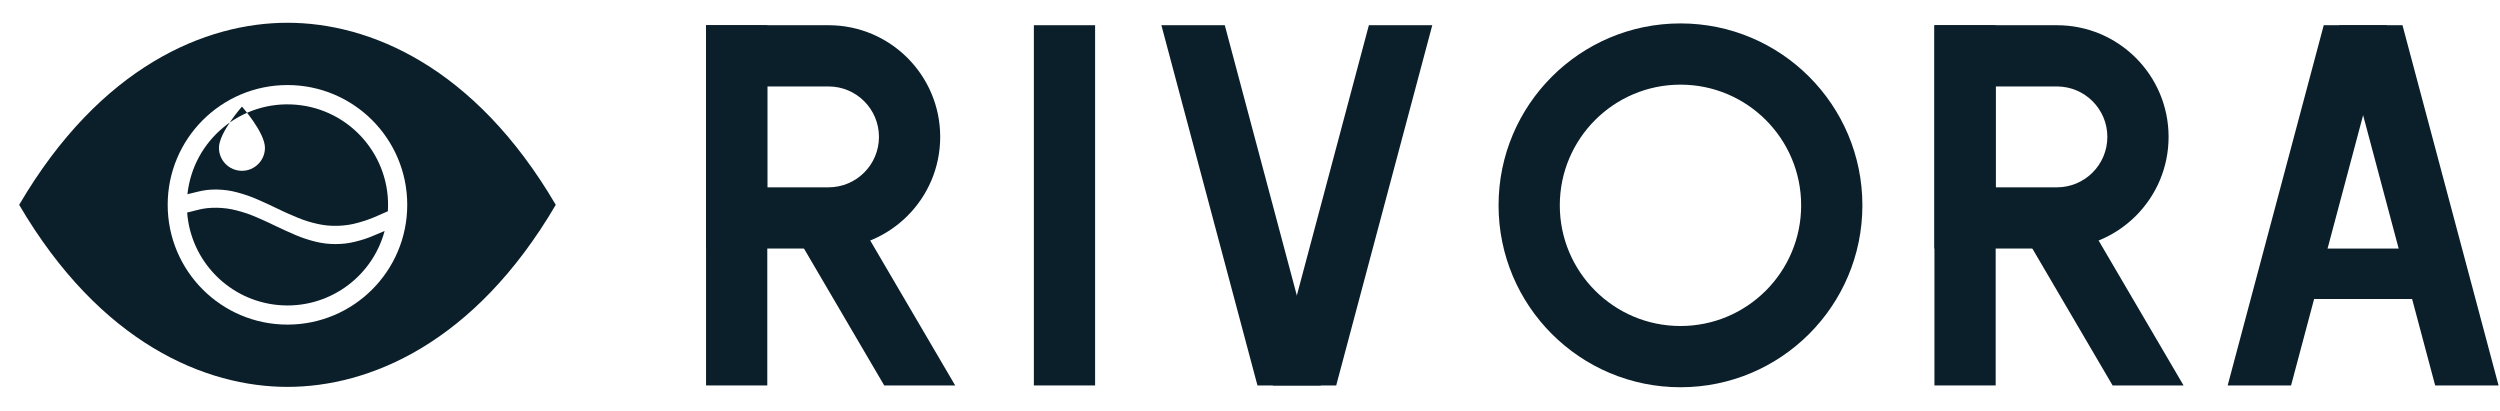
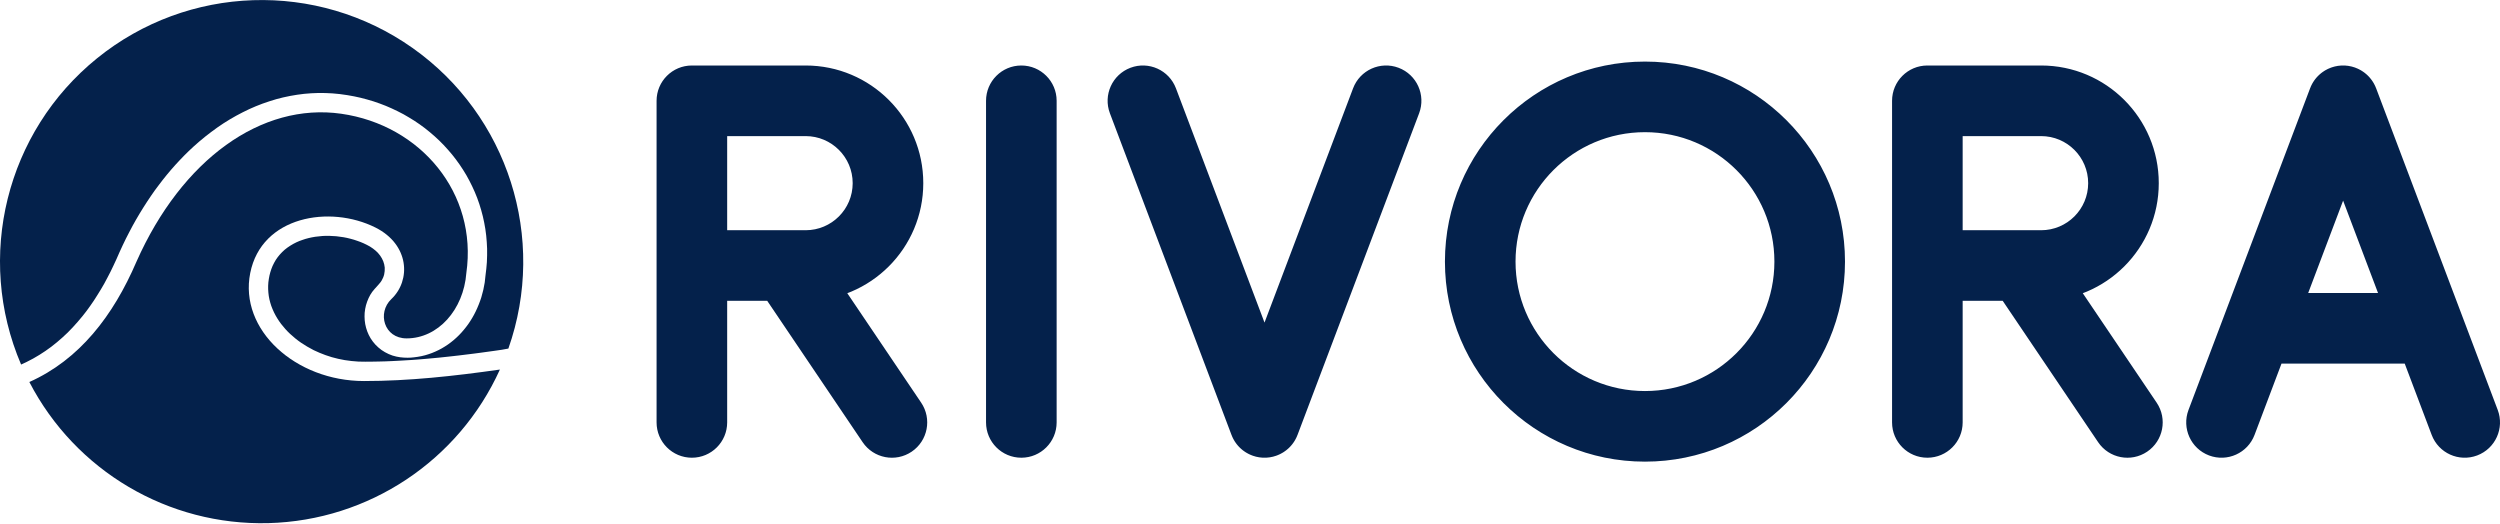
- <svg xmlns="http://www.w3.org/2000/svg" viewBox="0 -1 694 114" role="img" aria-label="RIVORA">
-   <g transform="scale(1.33)">
-     <path fill="#0B1F2A" fill-rule="evenodd" d="M4 42C21 13 43 4 60 4S99 13 116 42C99 71 77 80 60 80S21 71 4 42ZM35 42a25 25 0 1 0 50 0a25 25 0 1 0 -50 0Z" />
-     <path fill="#0B1F2A" fill-rule="evenodd" d="M39.12 39.79C40.51 39.49 41.91 39.02 43.3 38.89C44.7 38.75 46.09 38.79 47.48 38.98C48.88 39.18 50.27 39.59 51.67 40.06C53.06 40.53 54.46 41.2 55.85 41.82C57.25 42.44 58.64 43.19 60.04 43.79C61.43 44.39 62.83 45.02 64.22 45.44C65.62 45.86 67.01 46.2 68.41 46.32C69.8 46.45 71.19 46.4 72.59 46.2C73.98 46 75.38 45.58 76.77 45.1C78.17 44.63 79.56 43.92 80.96 43.33A21 21 0 0 0 39.12 39.79ZM50.5 21.5c0 0-4.8 5.4-4.8 8.6a4.8 4.8 0 0 0 9.6 0c0-3.2-4.8-8.6-4.8-8.6Z" />
-     <path fill="#0B1F2A" d="M39.06 43.61C40.44 43.31 41.81 42.84 43.18 42.7C44.56 42.56 45.93 42.58 47.31 42.76C48.68 42.94 50.05 43.32 51.43 43.77C52.8 44.23 54.18 44.87 55.55 45.48C56.92 46.09 58.3 46.82 59.67 47.42C61.05 48.03 62.42 48.66 63.79 49.1C65.17 49.54 66.54 49.91 67.92 50.07C69.29 50.23 70.66 50.23 72.04 50.08C73.41 49.92 74.79 49.56 76.16 49.12C77.53 48.68 78.91 48 80.28 47.45A21 21 0 0 1 39.06 43.61Z" />
+ <svg xmlns="http://www.w3.org/2000/svg" viewBox="0 -16.7 637.4 133.4" role="img" aria-label="RIVORA">
+   <g transform="translate(-5.8 -22.5) scale(1.45)" fill="#04214B">
+     <path d="M7.71 68.1C7.88 68.02 8.35 67.81 8.71 67.63C9.06 67.45 9.47 67.24 9.84 67.04C10.21 66.83 10.57 66.62 10.93 66.4C11.29 66.17 11.64 65.94 11.99 65.71C12.34 65.47 12.68 65.22 13.02 64.97C13.35 64.72 13.68 64.45 14.01 64.18C14.33 63.91 14.65 63.64 14.97 63.35C15.29 63.07 15.6 62.78 15.9 62.48C16.21 62.17 16.51 61.87 16.8 61.55C17.1 61.24 17.39 60.91 17.67 60.58C17.96 60.25 18.26 59.89 18.52 59.57C18.77 59.26 18.97 58.99 19.2 58.7C19.42 58.4 19.64 58.1 19.86 57.79C20.08 57.48 20.29 57.17 20.5 56.86C20.71 56.54 20.92 56.22 21.12 55.89C21.33 55.57 21.53 55.24 21.73 54.9C21.93 54.57 22.12 54.23 22.32 53.89C22.51 53.54 22.7 53.2 22.88 52.84C23.07 52.49 23.25 52.14 23.43 51.78C23.61 51.42 23.79 51.05 23.96 50.68C24.14 50.31 24.3 49.95 24.48 49.56C24.66 49.16 24.85 48.71 25.03 48.31C25.21 47.91 25.39 47.53 25.57 47.14C25.75 46.76 25.94 46.37 26.13 45.98C26.32 45.6 26.51 45.22 26.71 44.85C26.9 44.47 27.1 44.1 27.3 43.73C27.5 43.37 27.71 43 27.91 42.64C28.12 42.28 28.33 41.93 28.54 41.57C28.75 41.22 28.96 40.87 29.18 40.53C29.4 40.18 29.62 39.84 29.84 39.5C30.06 39.16 30.28 38.83 30.51 38.5C30.73 38.17 30.96 37.84 31.19 37.52C31.43 37.2 31.66 36.88 31.9 36.57C32.13 36.25 32.37 35.94 32.61 35.64C32.85 35.33 33.09 35.03 33.34 34.73C33.58 34.43 33.83 34.14 34.08 33.85C34.33 33.56 34.58 33.27 34.84 32.99C35.09 32.71 35.35 32.43 35.61 32.16C35.86 31.89 36.13 31.62 36.39 31.35C36.65 31.09 36.92 30.83 37.18 30.57C37.45 30.31 37.68 30.09 37.99 29.81C38.29 29.54 38.67 29.2 39.01 28.91C39.36 28.61 39.71 28.32 40.06 28.04C40.41 27.76 40.76 27.48 41.12 27.22C41.47 26.95 41.83 26.69 42.2 26.43C42.56 26.18 42.92 25.93 43.29 25.69C43.66 25.46 44.03 25.22 44.4 25C44.78 24.78 45.15 24.56 45.53 24.35C45.91 24.14 46.29 23.94 46.67 23.75C47.05 23.55 47.44 23.37 47.82 23.19C48.21 23.01 48.6 22.84 48.99 22.68C49.38 22.52 49.78 22.36 50.17 22.22C50.57 22.07 50.97 21.94 51.37 21.81C51.77 21.68 52.17 21.56 52.57 21.44C52.97 21.33 53.38 21.23 53.78 21.13C54.19 21.03 54.6 20.95 55.01 20.87C55.42 20.79 55.83 20.72 56.24 20.66C56.65 20.6 57.06 20.55 57.48 20.5C57.89 20.46 58.3 20.43 58.72 20.4C59.14 20.38 59.55 20.36 59.97 20.35C60.39 20.34 60.8 20.35 61.22 20.36C61.64 20.37 62.05 20.39 62.47 20.42C62.89 20.45 63.3 20.49 63.74 20.54C64.17 20.59 64.66 20.66 65.08 20.73C65.5 20.79 65.86 20.86 66.25 20.94C66.63 21.01 67.02 21.1 67.4 21.19C67.78 21.28 68.16 21.38 68.54 21.49C68.92 21.59 69.29 21.71 69.66 21.82C70.03 21.94 70.39 22.07 70.76 22.2C71.12 22.33 71.48 22.47 71.83 22.61C72.19 22.76 72.54 22.91 72.89 23.07C73.23 23.22 73.58 23.39 73.92 23.56C74.26 23.73 74.59 23.9 74.93 24.08C75.26 24.26 75.59 24.45 75.91 24.65C76.23 24.84 76.55 25.04 76.87 25.24C77.18 25.45 77.49 25.66 77.8 25.87C78.1 26.09 78.4 26.31 78.7 26.53C78.99 26.76 79.29 26.99 79.57 27.23C79.86 27.47 80.14 27.71 80.42 27.96C80.69 28.2 80.96 28.46 81.23 28.71C81.5 28.97 81.76 29.23 82.01 29.5C82.27 29.77 82.52 30.04 82.76 30.32C83.01 30.59 83.25 30.88 83.48 31.16C83.71 31.45 83.94 31.74 84.16 32.03C84.39 32.33 84.6 32.63 84.81 32.93C85.02 33.23 85.23 33.54 85.42 33.85C85.62 34.16 85.81 34.48 86 34.8C86.18 35.12 86.36 35.44 86.53 35.77C86.71 36.1 86.87 36.43 87.03 36.77C87.19 37.1 87.34 37.44 87.49 37.78C87.63 38.12 87.77 38.47 87.91 38.82C88.04 39.17 88.16 39.52 88.28 39.87C88.4 40.23 88.51 40.59 88.61 40.95C88.71 41.31 88.81 41.67 88.9 42.04C88.99 42.41 89.07 42.78 89.14 43.15C89.21 43.52 89.28 43.9 89.34 44.27C89.4 44.65 89.45 45.03 89.49 45.41C89.53 45.8 89.56 46.18 89.59 46.57C89.62 46.95 89.64 47.34 89.65 47.73C89.66 48.12 89.66 48.51 89.65 48.9C89.64 49.3 89.63 49.7 89.61 50.09C89.58 50.48 89.55 50.86 89.51 51.25C89.48 51.64 89.42 52.01 89.37 52.41C89.33 52.82 89.29 53.25 89.23 53.68C89.16 54.11 89.08 54.55 88.98 54.98C88.88 55.42 88.76 55.86 88.63 56.29C88.49 56.71 88.35 57.13 88.18 57.54C88.02 57.95 87.84 58.35 87.65 58.75C87.46 59.14 87.26 59.52 87.04 59.89C86.82 60.27 86.58 60.63 86.34 60.98C86.09 61.33 85.83 61.67 85.56 61.99C85.29 62.32 85 62.64 84.7 62.94C84.4 63.24 84.09 63.53 83.77 63.8C83.45 64.07 83.11 64.33 82.77 64.57C82.42 64.81 82.06 65.04 81.69 65.25C81.32 65.46 80.94 65.65 80.55 65.82C80.16 66 79.76 66.15 79.36 66.28C78.95 66.42 78.54 66.53 78.11 66.62C77.68 66.71 77.18 66.79 76.78 66.83C76.37 66.88 76.07 66.9 75.67 66.9C75.27 66.89 74.81 66.89 74.37 66.82C73.92 66.76 73.47 66.66 73.02 66.52C72.58 66.37 72.11 66.17 71.7 65.93C71.28 65.7 70.88 65.41 70.52 65.09C70.16 64.78 69.84 64.43 69.56 64.06C69.28 63.7 69.04 63.3 68.84 62.89C68.64 62.49 68.49 62.06 68.37 61.64C68.25 61.21 68.17 60.77 68.13 60.33C68.09 59.89 68.09 59.44 68.12 59C68.16 58.56 68.24 58.11 68.35 57.68C68.47 57.25 68.64 56.79 68.82 56.4C69 56.01 69.2 55.67 69.45 55.32C69.7 54.97 70.05 54.62 70.33 54.3C70.6 53.97 70.89 53.7 71.09 53.36C71.29 53.02 71.46 52.64 71.55 52.26C71.64 51.87 71.67 51.44 71.65 51.05C71.62 50.67 71.52 50.29 71.39 49.94C71.25 49.59 71.06 49.25 70.84 48.94C70.62 48.63 70.35 48.35 70.05 48.08C69.75 47.82 69.41 47.57 69.05 47.35C68.69 47.14 68.28 46.94 67.91 46.77C67.53 46.6 67.19 46.47 66.8 46.34C66.42 46.2 66.02 46.08 65.62 45.98C65.22 45.87 64.8 45.78 64.39 45.71C63.98 45.64 63.56 45.58 63.14 45.54C62.73 45.5 62.31 45.48 61.89 45.47C61.48 45.46 61.06 45.47 60.65 45.5C60.24 45.53 59.84 45.57 59.44 45.63C59.04 45.69 58.65 45.77 58.27 45.86C57.89 45.95 57.52 46.06 57.17 46.19C56.81 46.31 56.49 46.43 56.13 46.6C55.78 46.77 55.38 46.98 55.04 47.2C54.69 47.42 54.36 47.66 54.06 47.91C53.76 48.17 53.48 48.44 53.22 48.74C52.96 49.03 52.72 49.35 52.5 49.69C52.29 50.03 52.08 50.42 51.92 50.78C51.76 51.15 51.64 51.5 51.53 51.87C51.42 52.25 51.33 52.65 51.27 53.04C51.2 53.44 51.16 53.85 51.15 54.26C51.14 54.66 51.15 55.06 51.19 55.46C51.22 55.85 51.29 56.25 51.37 56.63C51.46 57.02 51.57 57.41 51.7 57.79C51.84 58.17 52 58.55 52.18 58.93C52.36 59.3 52.58 59.7 52.79 60.03C53 60.37 53.2 60.65 53.43 60.96C53.66 61.26 53.91 61.56 54.17 61.85C54.43 62.14 54.7 62.42 55 62.7C55.29 62.97 55.6 63.24 55.92 63.5C56.24 63.76 56.57 64.01 56.92 64.25C57.27 64.49 57.63 64.72 58.01 64.94C58.38 65.16 58.8 65.39 59.16 65.57C59.52 65.75 59.83 65.89 60.18 66.03C60.52 66.18 60.88 66.32 61.23 66.44C61.59 66.57 61.96 66.69 62.33 66.8C62.7 66.9 63.08 67 63.46 67.09C63.84 67.18 64.23 67.25 64.62 67.32C65.01 67.38 65.4 67.44 65.81 67.48C66.21 67.53 66.61 67.56 67.03 67.58C67.44 67.6 67.88 67.6 68.27 67.6C68.67 67.6 69.02 67.6 69.41 67.59C69.79 67.59 70.19 67.58 70.58 67.57C70.97 67.56 71.36 67.55 71.75 67.54C72.14 67.52 72.54 67.51 72.93 67.49C73.32 67.47 73.71 67.45 74.11 67.43C74.5 67.41 74.89 67.39 75.29 67.36C75.68 67.34 76.08 67.31 76.47 67.29C76.87 67.26 77.26 67.23 77.66 67.2C78.06 67.17 78.45 67.13 78.85 67.1C79.25 67.07 79.65 67.03 80.05 66.99C80.44 66.95 80.84 66.92 81.24 66.88C81.64 66.84 82.04 66.79 82.45 66.75C82.85 66.71 83.25 66.66 83.65 66.62C84.05 66.57 84.46 66.53 84.86 66.48C85.27 66.43 85.67 66.38 86.08 66.33C86.48 66.28 86.89 66.23 87.3 66.18C87.7 66.12 88.11 66.07 88.52 66.02C88.93 65.96 89.34 65.91 89.75 65.85C90.16 65.79 90.58 65.74 90.99 65.68C91.4 65.62 91.83 65.57 92.23 65.5C92.63 65.44 93.19 65.32 93.39 65.29A46 46 0 1 0 7.71 68.1Z" />
+     <path d="M9.16 71.17C17.94 67.25 23.9 59.56 28 50C36 32 50 22 64 24C78 26 88 38 86 52C85.5 58.5 81 63.5 75.5 63.5C71.5 63.5 70.3 59 72.8 56.6C76.3 53.3 76 47 70 44C62 40 50 42 48 52C46 62 56 71 68 71C75.87 71 83.75 70.14 91.9 68.98A46 46 0 0 1 9.16 71.17Z" />
  </g>
-   <g transform="translate(196 6)">
-     <path fill="#0B1F2A" fill-rule="evenodd" d="M0 0H34A31 31 0 0 1 34 62H0ZM17 17H34A14 14 0 0 1 34 45H17Z" />
-     <path fill="#0B1F2A" d="M0 0h17v100h-17Z" />
-     <path fill="#0B1F2A" d="M20.15 50L49.46 100L69.16 100L39.85 50Z" />
-     <path fill="#0B1F2A" d="M91 0h17v100h-17Z" />
-     <path fill="#0B1F2A" d="M126.4 0L153.07 100L170.66 100L144 0Z" />
-     <path fill="#0B1F2A" d="M184 0L157.34 100L174.93 100L201.6 0Z" />
-     <path fill="#0B1F2A" fill-rule="evenodd" d="M220 50a50.5 50.5 0 1 0 101 0a50.5 50.5 0 1 0 -101 0ZM237 50a33.5 33.5 0 1 0 67 0a33.5 33.5 0 1 0 -67 0Z" />
-     <path fill="#0B1F2A" fill-rule="evenodd" d="M341 0H375A31 31 0 0 1 375 62H341ZM358 17H375A14 14 0 0 1 375 45H358Z" />
-     <path fill="#0B1F2A" d="M341 0h17v100h-17Z" />
-     <path fill="#0B1F2A" d="M361.15 50L390.46 100L410.16 100L380.85 50Z" />
-     <path fill="#0B1F2A" d="M466.66 0L440 100L422.4 100L449.07 0Z" />
-     <path fill="#0B1F2A" d="M470.93 0L497.6 100L480 100L453.34 0Z" />
-     <path fill="#0B1F2A" d="M440 62h40v14h-40Z" />
-   </g>
+   <path fill="#04214B" transform="translate(167.4 0)" d="M18 9L18 91A9 9 0 0 1 0 91L0 9A9 9 0 0 1 18 9ZM9 0L38 0A9 9 0 0 1 38 18L9 18A9 9 0 0 1 9 0ZM38 0A30 30 0 0 1 38 60L38 42A12 12 0 0 0 38 18ZM9 42L38 42A9 9 0 0 1 38 60L9 60A9 9 0 0 1 9 42ZM40.46 45.96L67.46 85.96A9 9 0 0 1 52.54 96.04L25.54 56.04A9 9 0 0 1 40.46 45.96ZM102 9L102 91A9 9 0 0 1 84 91L84 9A9 9 0 0 1 102 9ZM132.42 5.82L163.42 87.82A9 9 0 0 1 146.58 94.18L115.58 12.18A9 9 0 0 1 132.42 5.82ZM146.58 87.82L177.58 5.82A9 9 0 0 1 194.42 12.18L163.42 94.18A9 9 0 0 1 146.58 87.82ZM303 50A51 51 0 1 1 201 50A51 51 0 1 1 303 50ZM285 50A33 33 0 1 0 219 50A33 33 0 1 0 285 50ZM333 9L333 91A9 9 0 0 1 315 91L315 9A9 9 0 0 1 333 9ZM324 0L353 0A9 9 0 0 1 353 18L324 18A9 9 0 0 1 324 0ZM353 0A30 30 0 0 1 353 60L353 42A12 12 0 0 0 353 18ZM324 42L353 42A9 9 0 0 1 353 60L324 60A9 9 0 0 1 324 42ZM355.46 45.96L382.46 85.96A9 9 0 0 1 367.54 96.04L340.54 56.04A9 9 0 0 1 355.46 45.96ZM390.58 87.82L421.58 5.82A9 9 0 0 1 438.42 12.18L407.42 94.18A9 9 0 0 1 390.58 87.82ZM438.42 5.82L469.42 87.82A9 9 0 0 1 452.58 94.18L421.58 12.18A9 9 0 0 1 438.42 5.82ZM411 58L449 58A9 9 0 0 1 449 76L411 76A9 9 0 0 1 411 58Z" />
</svg>
